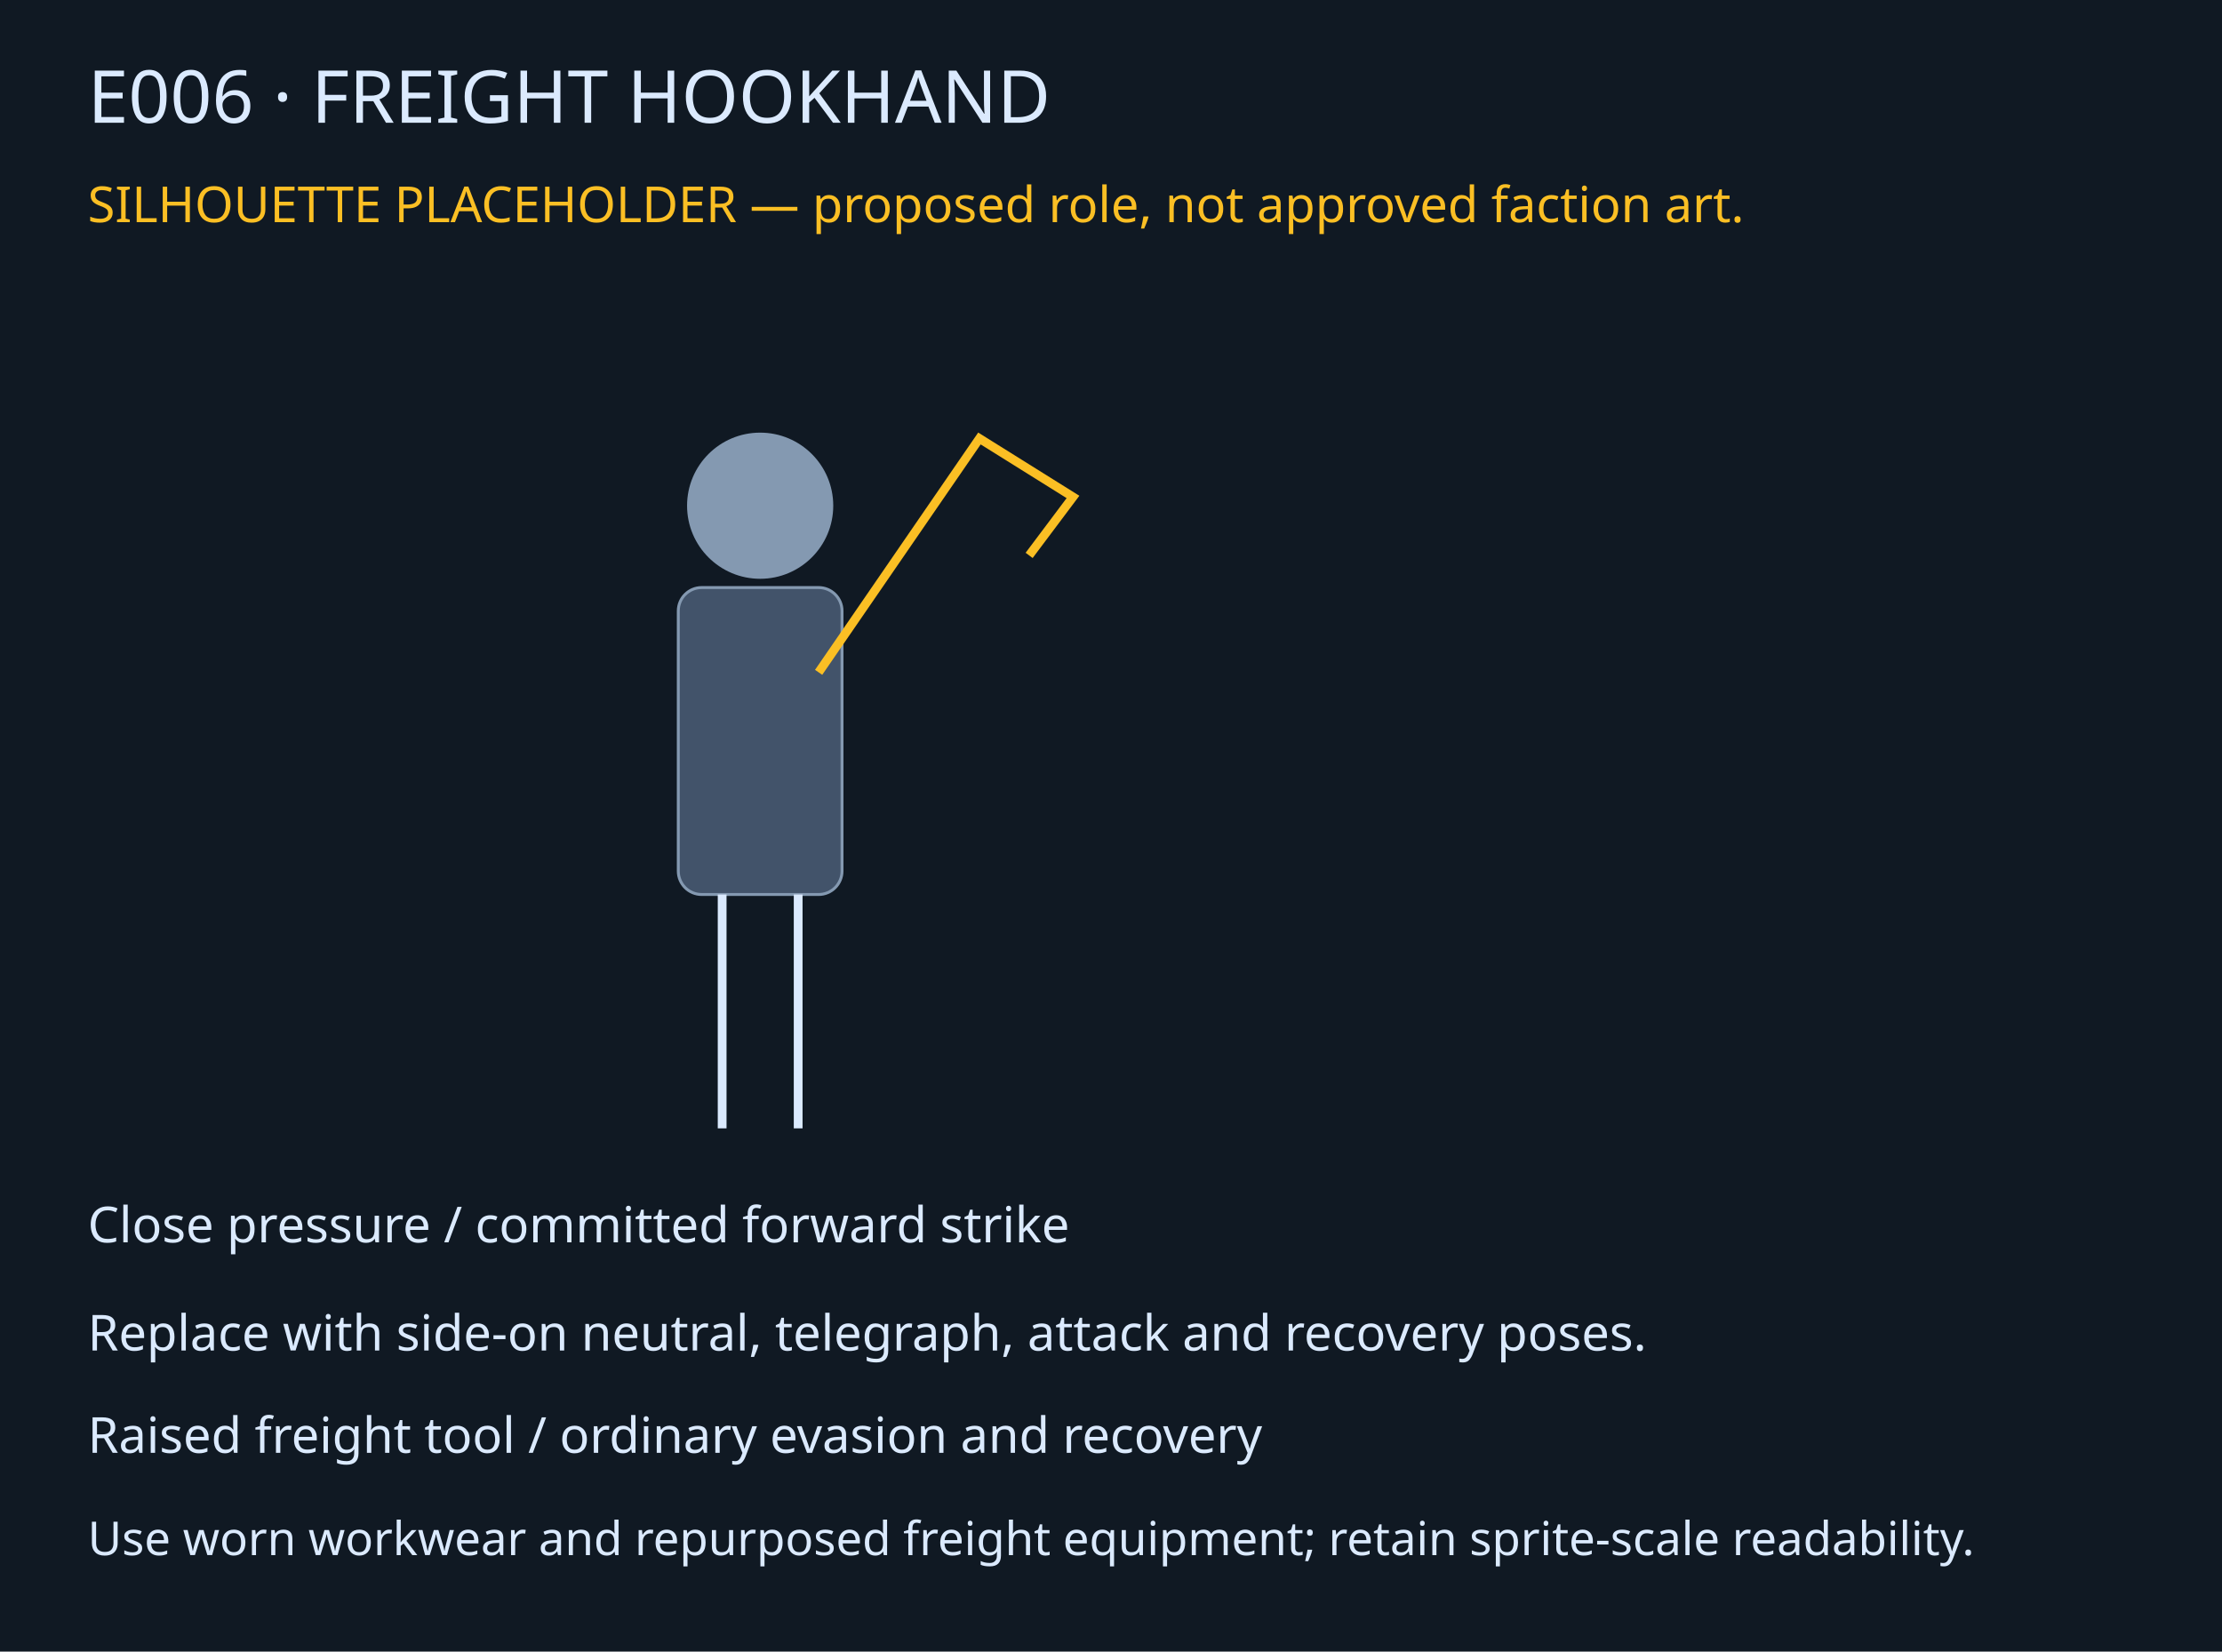
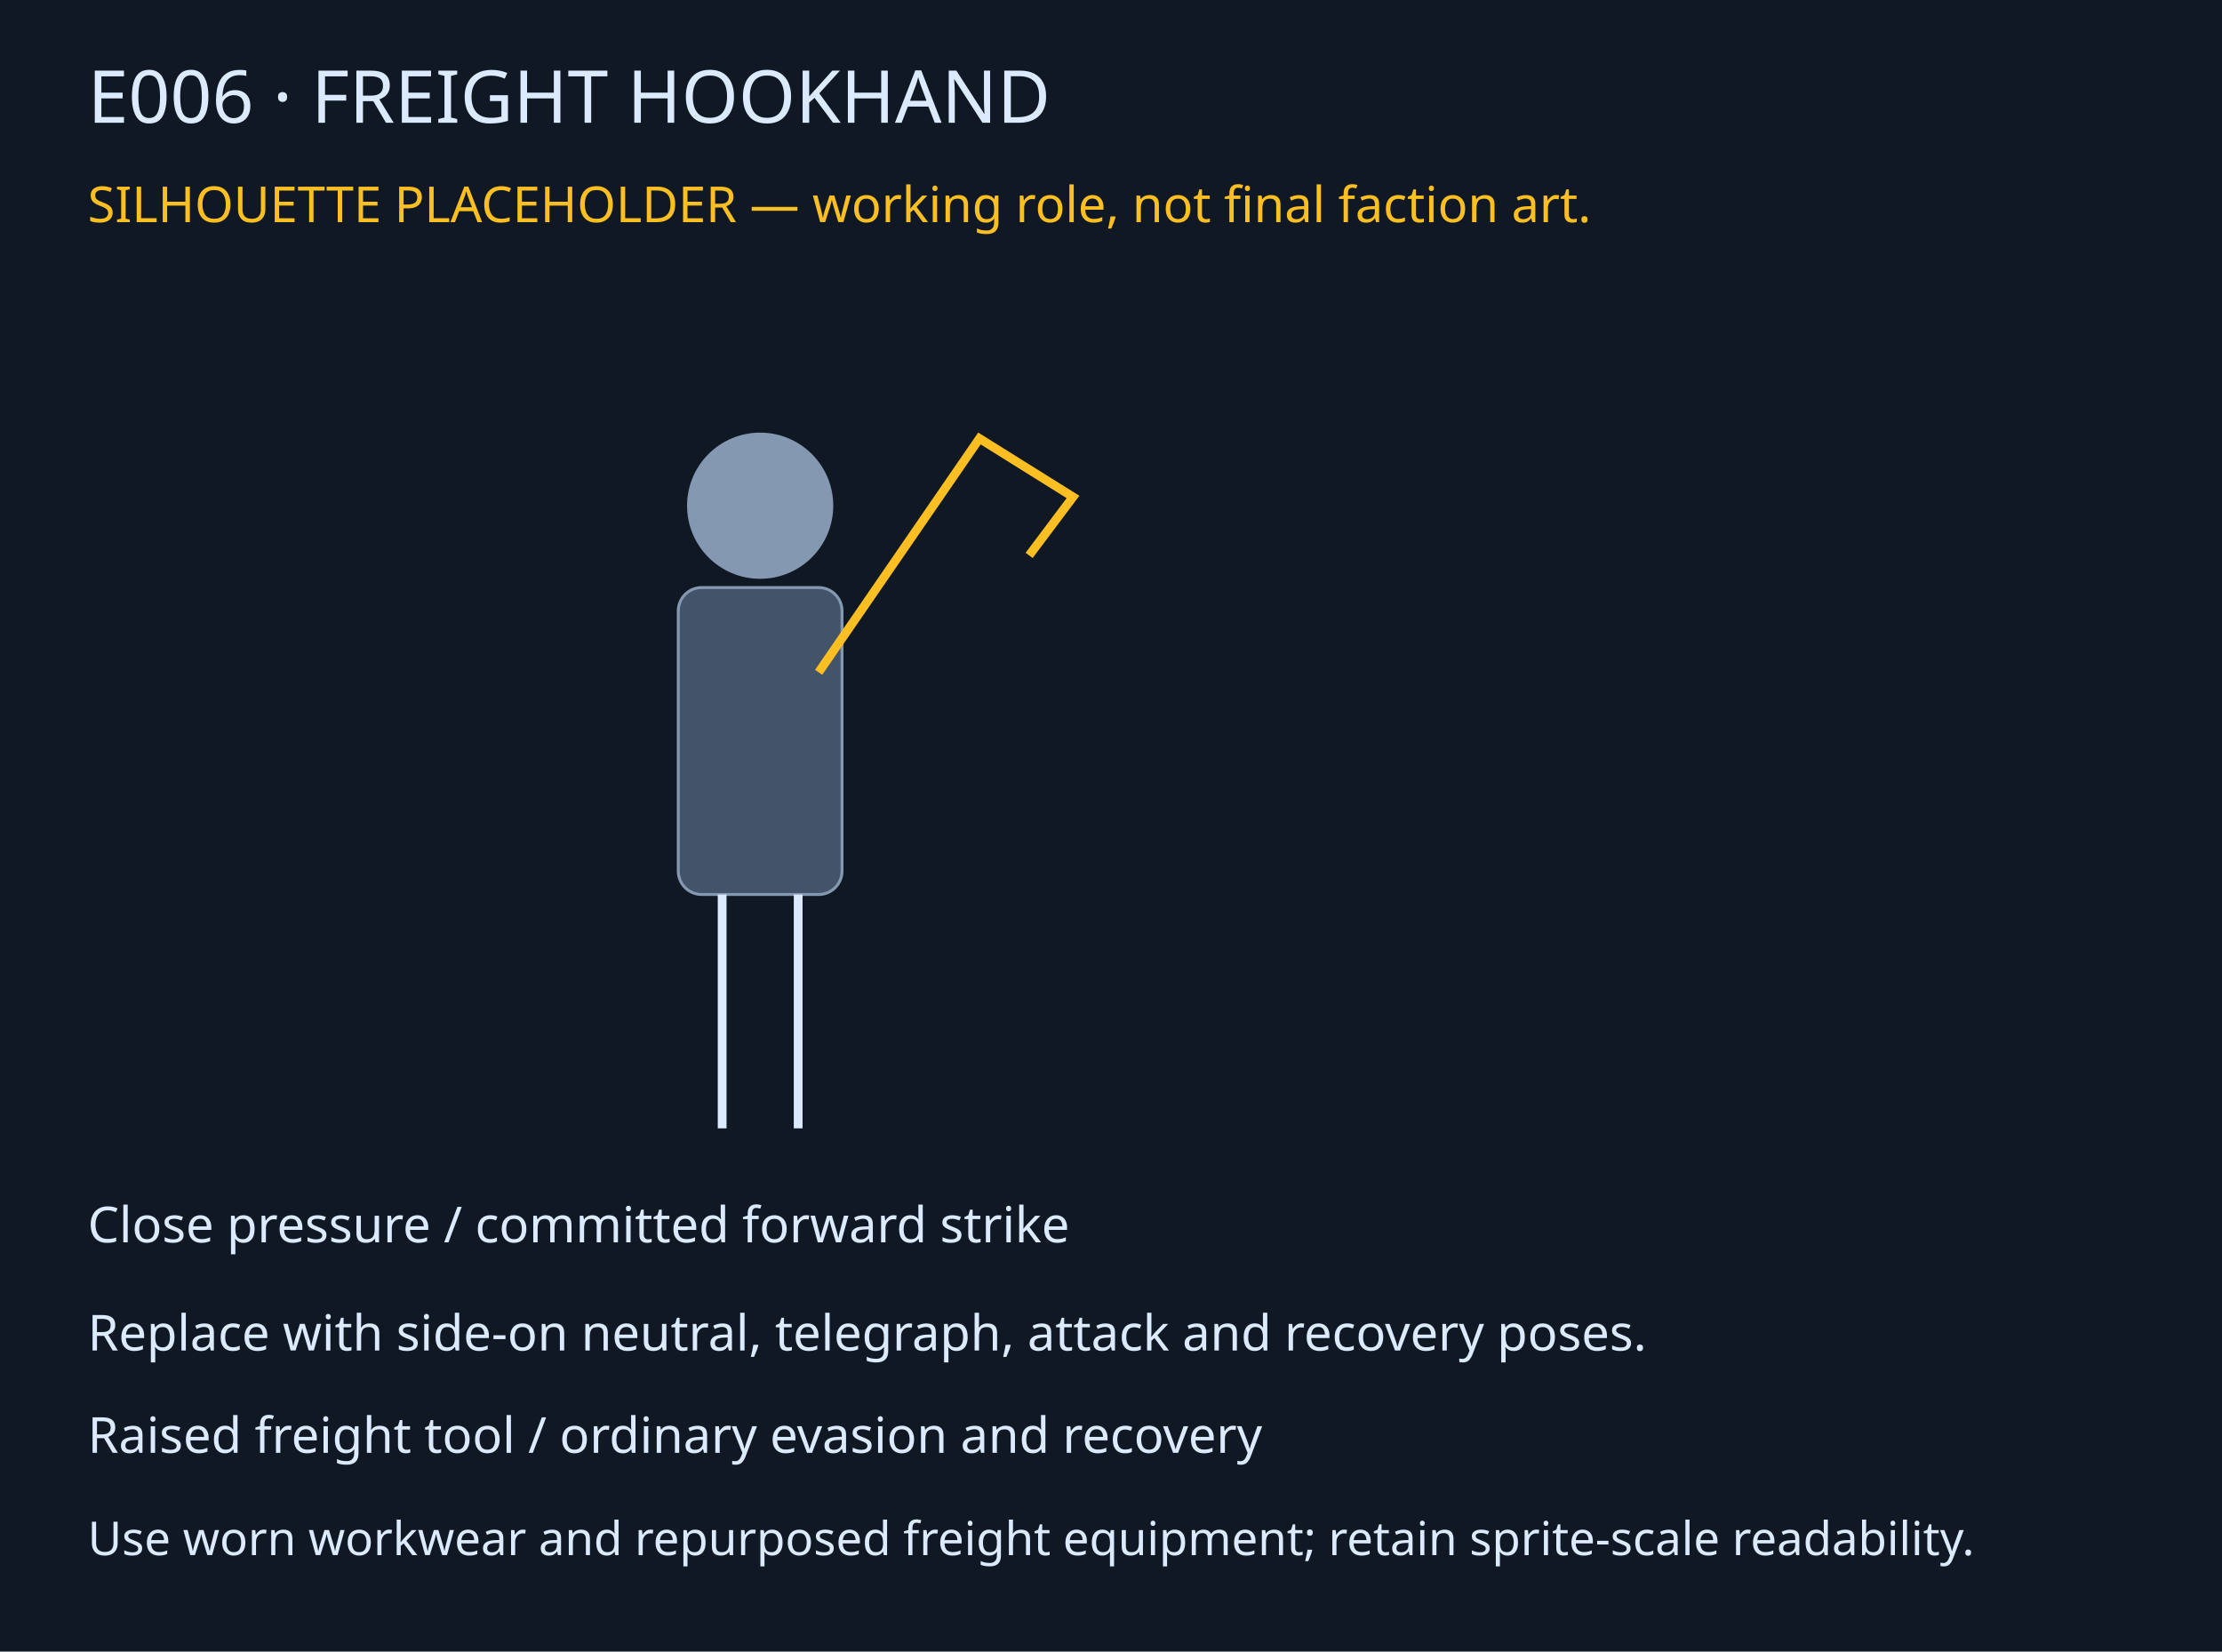
<svg xmlns="http://www.w3.org/2000/svg" width="760" height="565" viewBox="0 0 760 565">
  <rect width="760" height="565" fill="#101923" />
  <g font-family="sans-serif">
    <text x="30" y="42" font-size="25" fill="#dbeafe">E006 · FREIGHT HOOKHAND</text>
-     <text x="30" y="76" font-size="17" fill="#fbbf24">SILHOUETTE PLACEHOLDER — proposed role, not approved faction art.</text>
+     <text x="30" y="76" font-size="17" fill="#fbbf24">SILHOUETTE PLACEHOLDER — working role, not final faction art.</text>
    <circle cx="260" cy="173" r="25" fill="#8499b1" />
    <rect x="232" y="201" width="56" height="105" rx="8" fill="#42536a" stroke="#8499b1" />
    <path d="M247 306v80M273 306v80" fill="none" stroke="#dbeafe" stroke-width="3" />
    <path d="M280 230l55-80 32 20-15 20" fill="none" stroke="#fbbf24" stroke-width="3" />
    <text x="30" y="425" font-size="17" fill="#dbeafe">Close pressure / committed forward strike</text>
    <text x="30" y="462" font-size="17" fill="#dbeafe">Replace with side-on neutral, telegraph, attack and recovery poses.</text>
    <text x="30" y="497" font-size="17" fill="#dbeafe">Raised freight tool / ordinary evasion and recovery</text>
    <text x="30" y="532" font-size="16" fill="#dbeafe">Use worn workwear and repurposed freight equipment; retain sprite-scale readability.</text>
  </g>
</svg>
